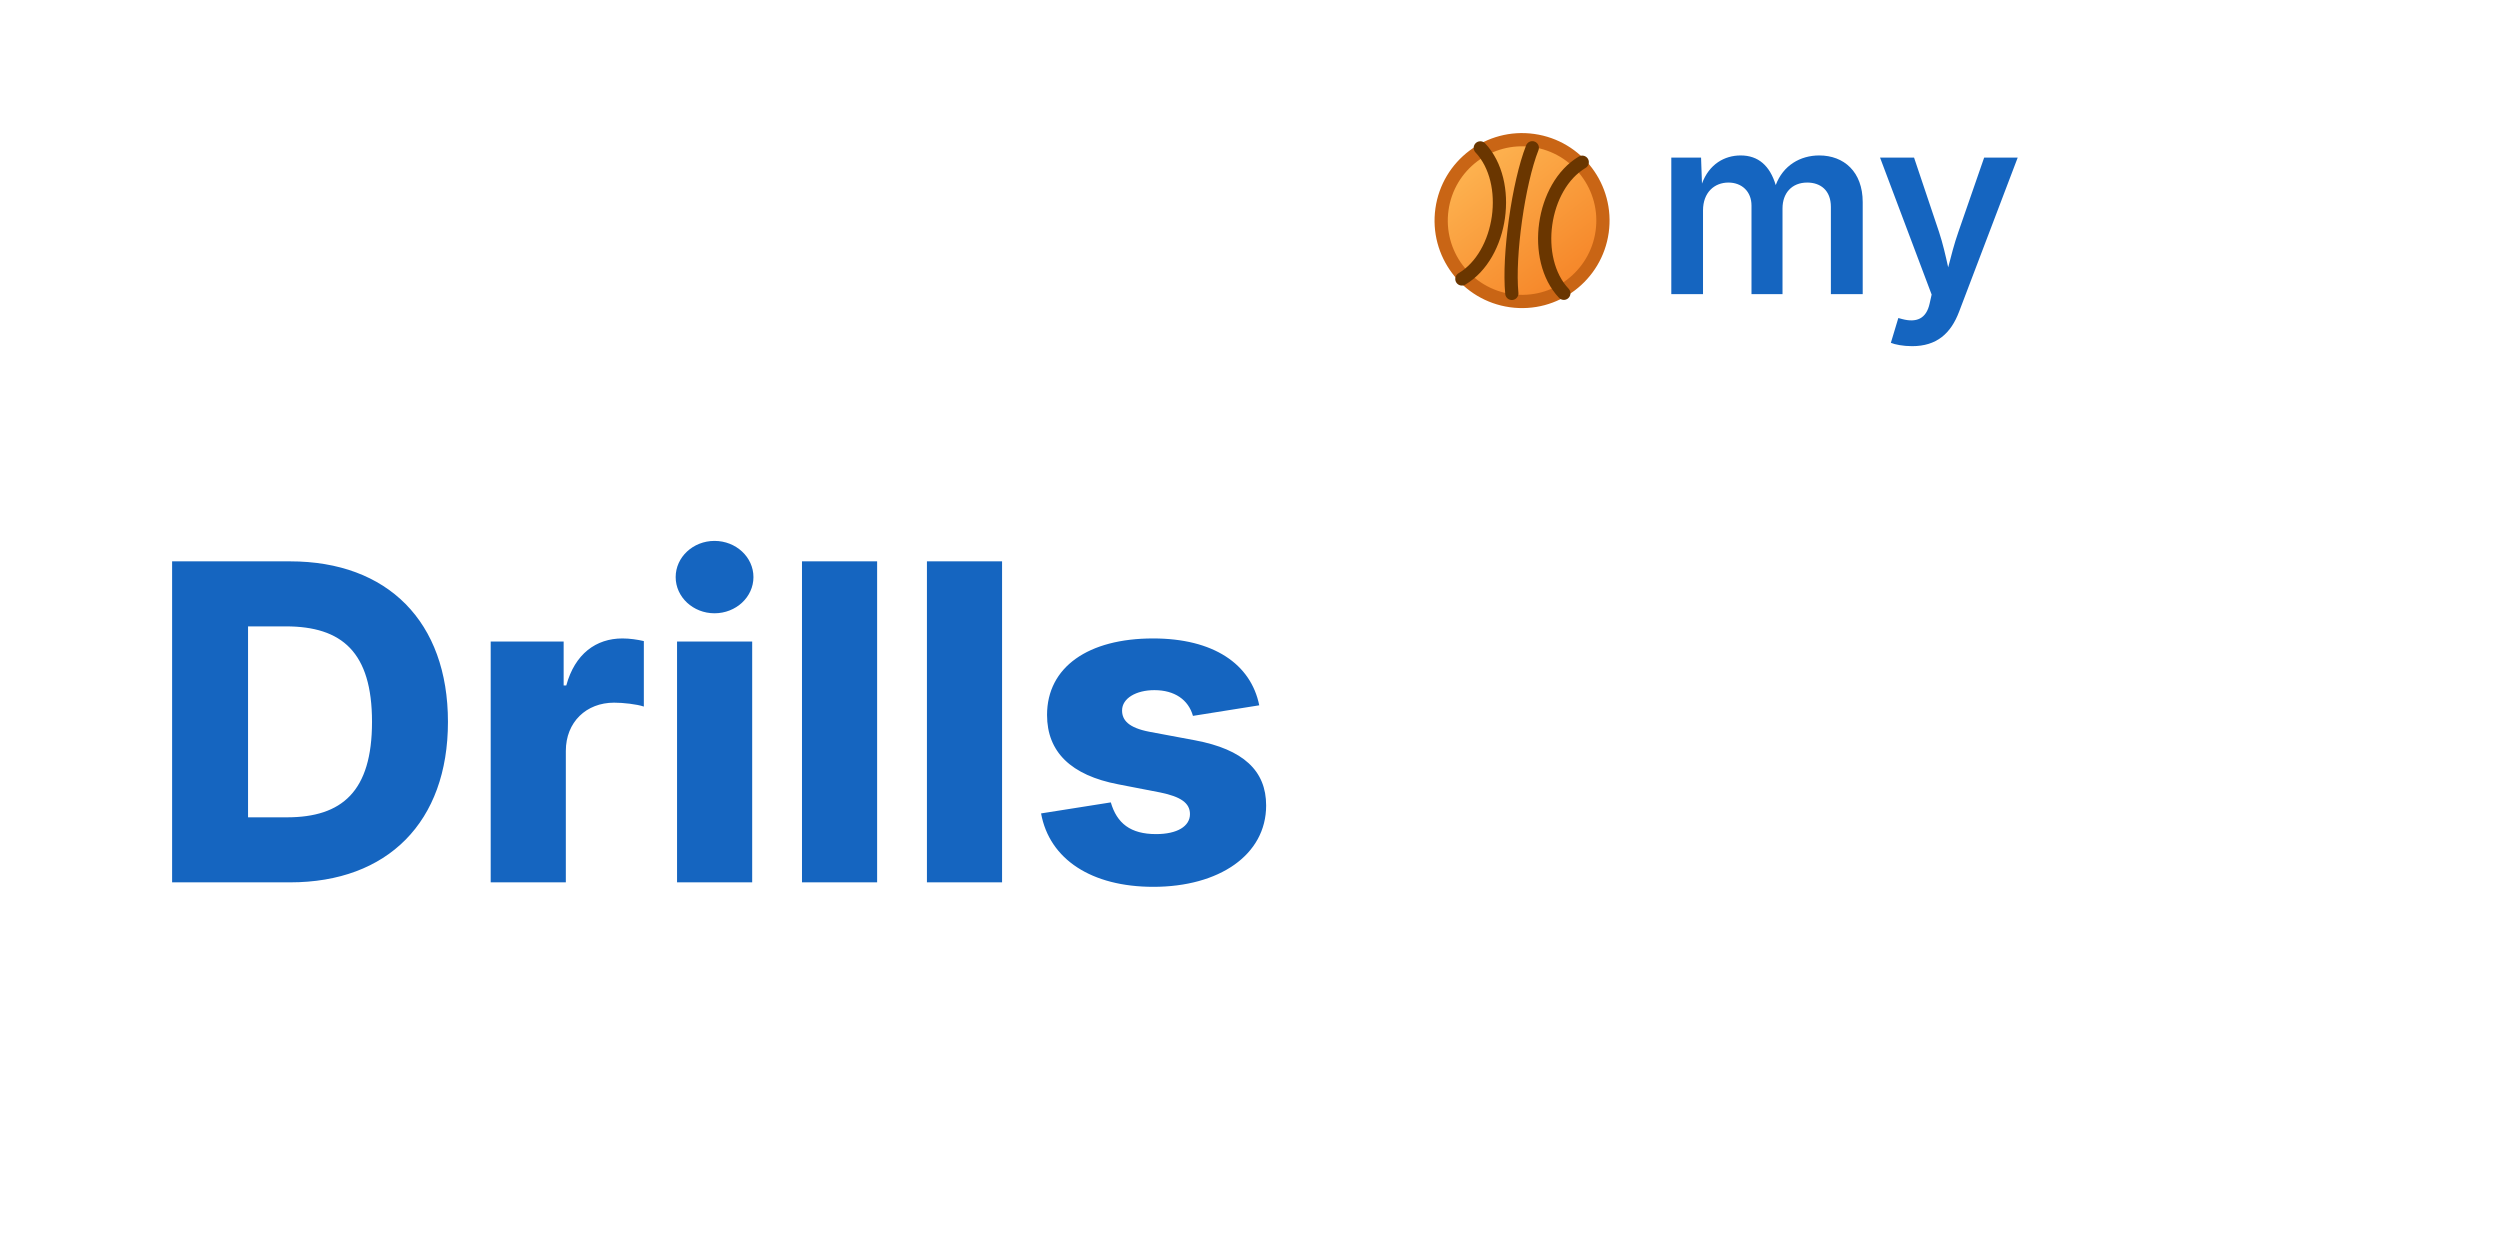
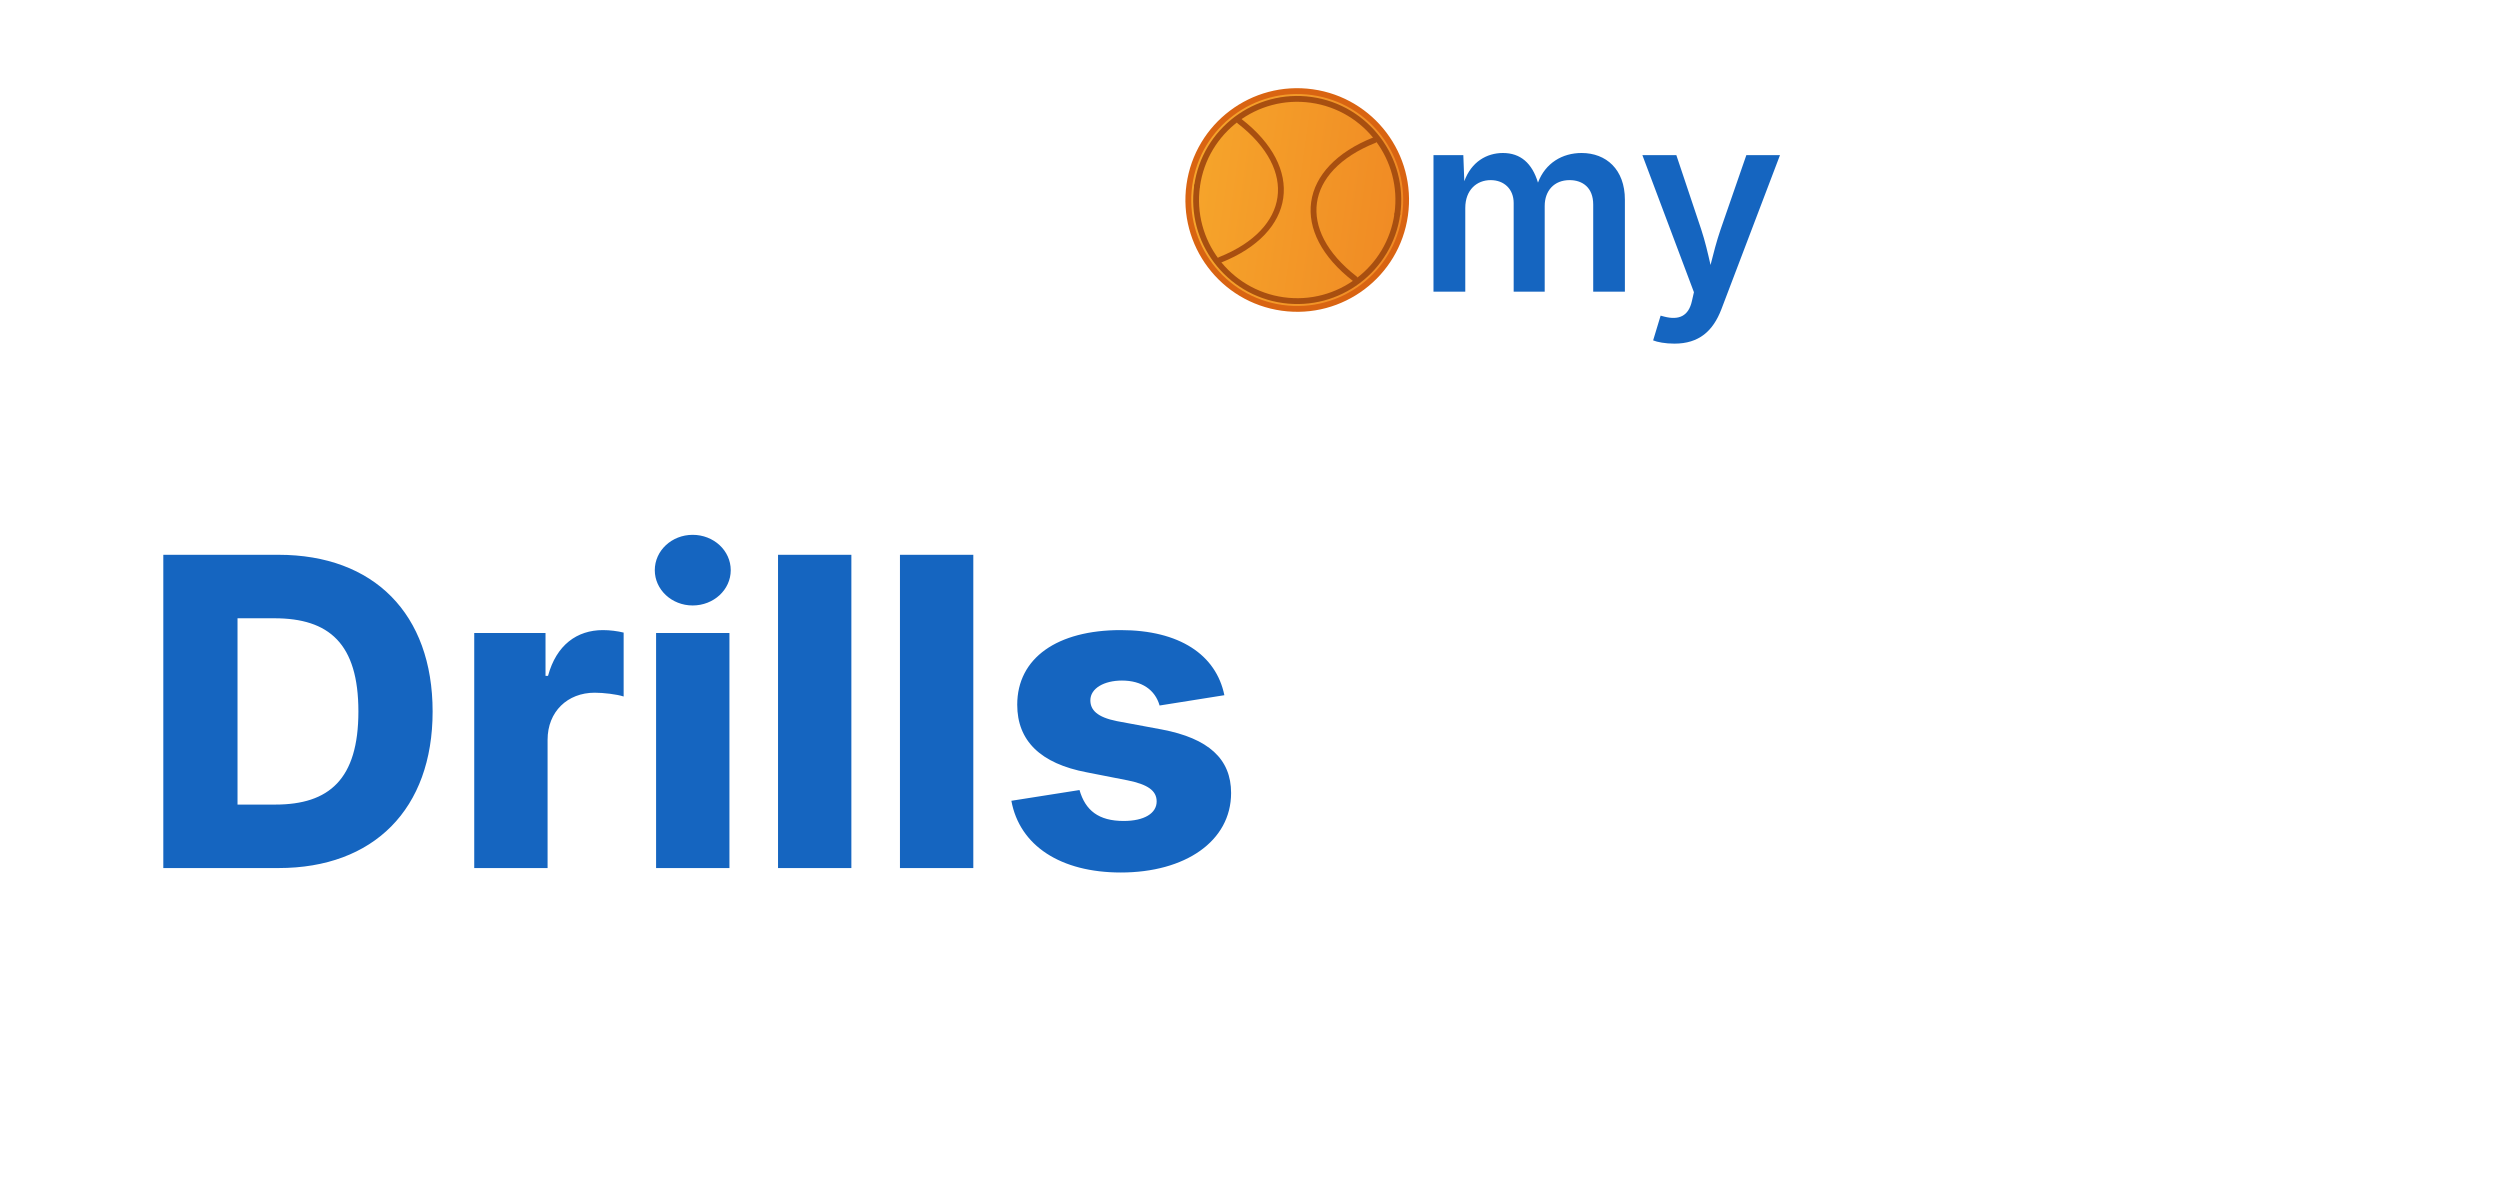
- <svg xmlns="http://www.w3.org/2000/svg" viewBox="0 0 340 170" role="img" aria-labelledby="title desc">
+ <svg xmlns="http://www.w3.org/2000/svg" viewBox="0 0 360 170" width="360" height="170" role="img" aria-labelledby="title desc">
  <defs>
-     <linearGradient id="ball" x1="0%" y1="0%" x2="100%" y2="100%">
-       <stop offset="0%" stop-color="#FFBD59" />
-       <stop offset="100%" stop-color="#F47C20" />
+     <linearGradient id="g2" x1="0" x2="1">
+       <stop offset="0" stop-color="#f6a52b" />
+       <stop offset="1" stop-color="#f08a24" />
    </linearGradient>
  </defs>
-   <g transform="translate(195,18)">
-     <g transform="rotate(8 12 12)">
-       <circle cx="12" cy="12" r="11" fill="url(#ball)" stroke="#C96515" stroke-width="1.8" />
-       <path d="M12 2                C10.8 7 10.8 17 12 22" stroke="#6A3600" stroke-width="1.8" stroke-linecap="round" fill="none" />
-       <path d="M5 3                C10 7 10 17 5 21" stroke="#6A3600" stroke-width="1.8" stroke-linecap="round" fill="none" />
-       <path d="M19 3                C14 7 14 17 19 21" stroke="#6A3600" stroke-width="1.8" stroke-linecap="round" fill="none" />
+   <g transform="translate(170,12)">
+     <g transform="scale(0.28) rotate(8 60 60)">
+       <circle cx="60" cy="60" r="56" fill="url(#g2)" stroke="#d96412" stroke-width="3" />
+       <path d="M25 24 C60 44,60 76,25 96" stroke="#a84f10" stroke-width="3" fill="none" stroke-linecap="round" />
+       <path d="M95 24 C60 44,60 76,95 96" stroke="#a84f10" stroke-width="3" fill="none" stroke-linecap="round" />
+       <path d="M8 60 A52 52 0 0 0 112 60" stroke="#a84f10" stroke-width="3" fill="none" stroke-linecap="round" />
+       <path d="M8 60 A52 52 0 0 1 112 60" stroke="#a84f10" stroke-width="3" fill="none" stroke-linecap="round" />
    </g>
-     <text x="30" y="22" font-family="Inter, Poppins, Montserrat, Arial, sans-serif" font-size="34" font-weight="600" fill="#1565C0">
+     <text x="34" y="30" font-family="Inter, Manrope, Montserrat, Arial, sans-serif" font-size="36" font-weight="600" fill="#1565C0">
      my
    </text>
  </g>
-   <text x="20" y="120" font-family="Inter, Poppins, Montserrat, Arial, sans-serif" font-size="60" font-weight="800" fill="#1565C0">
+   <text x="20" y="125" font-family="Inter, Manrope, Montserrat, Arial, sans-serif" font-size="62" font-weight="800" fill="#1565C0">
    Drills
  </text>
</svg>
